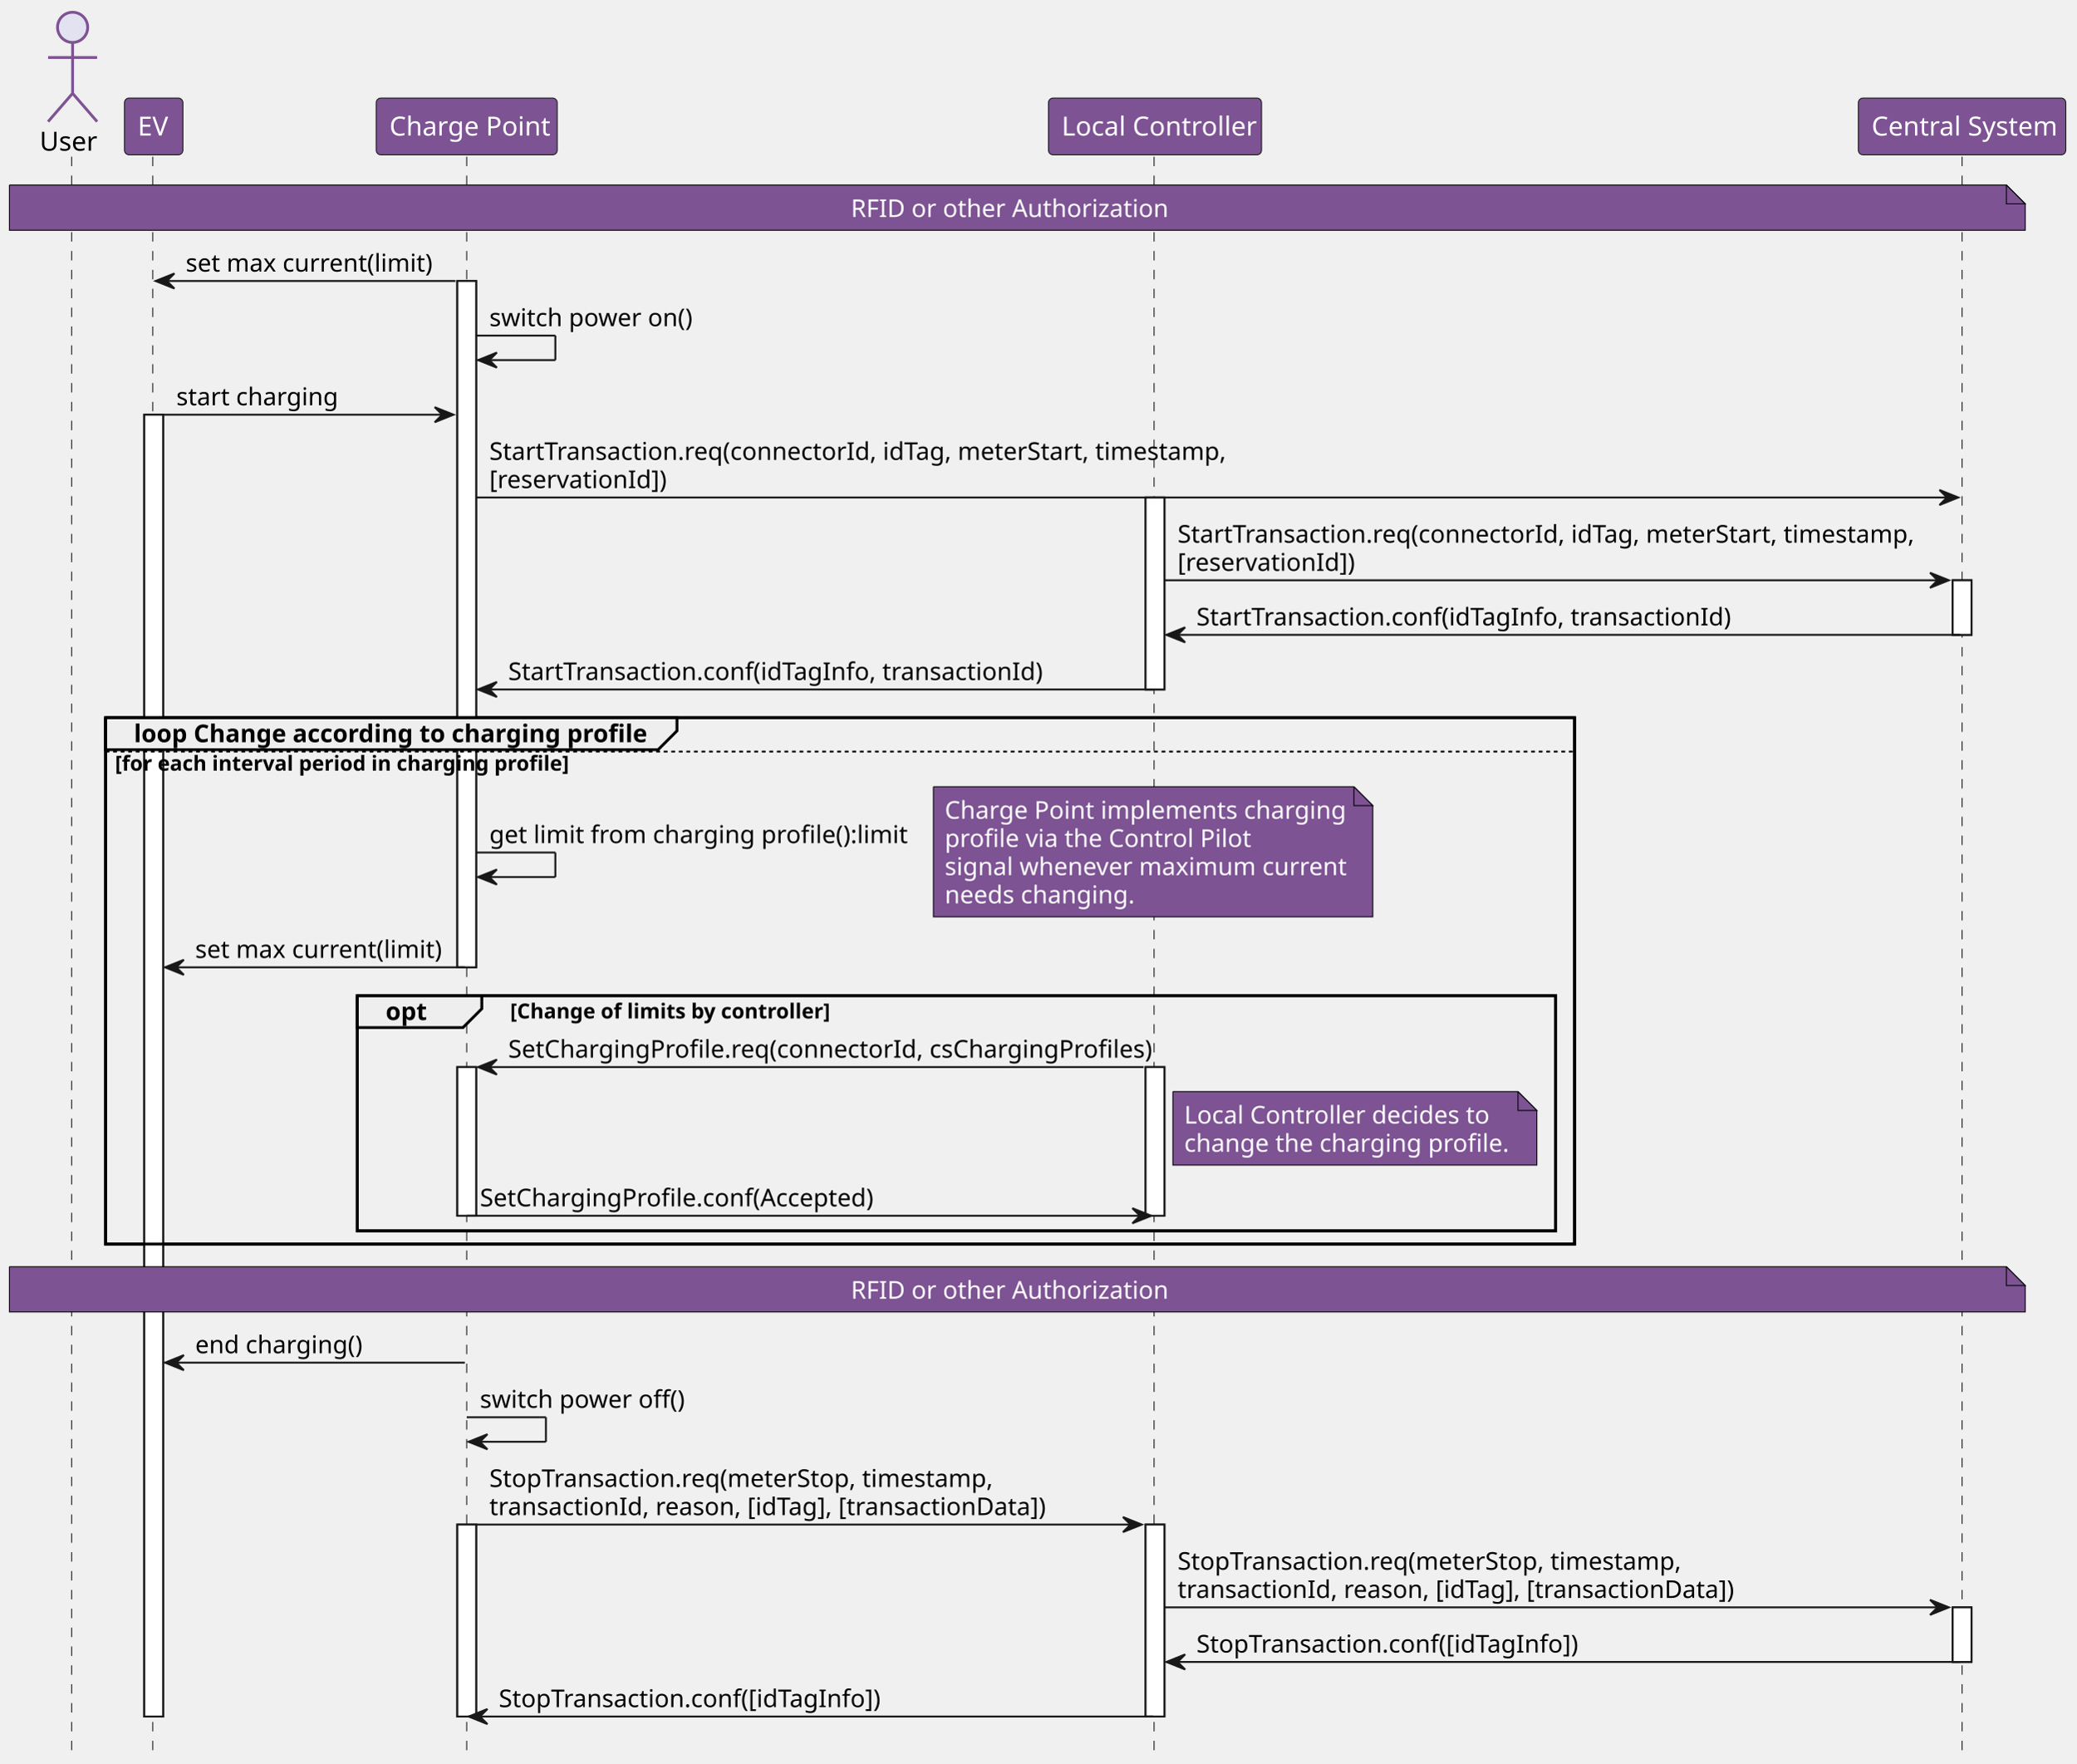
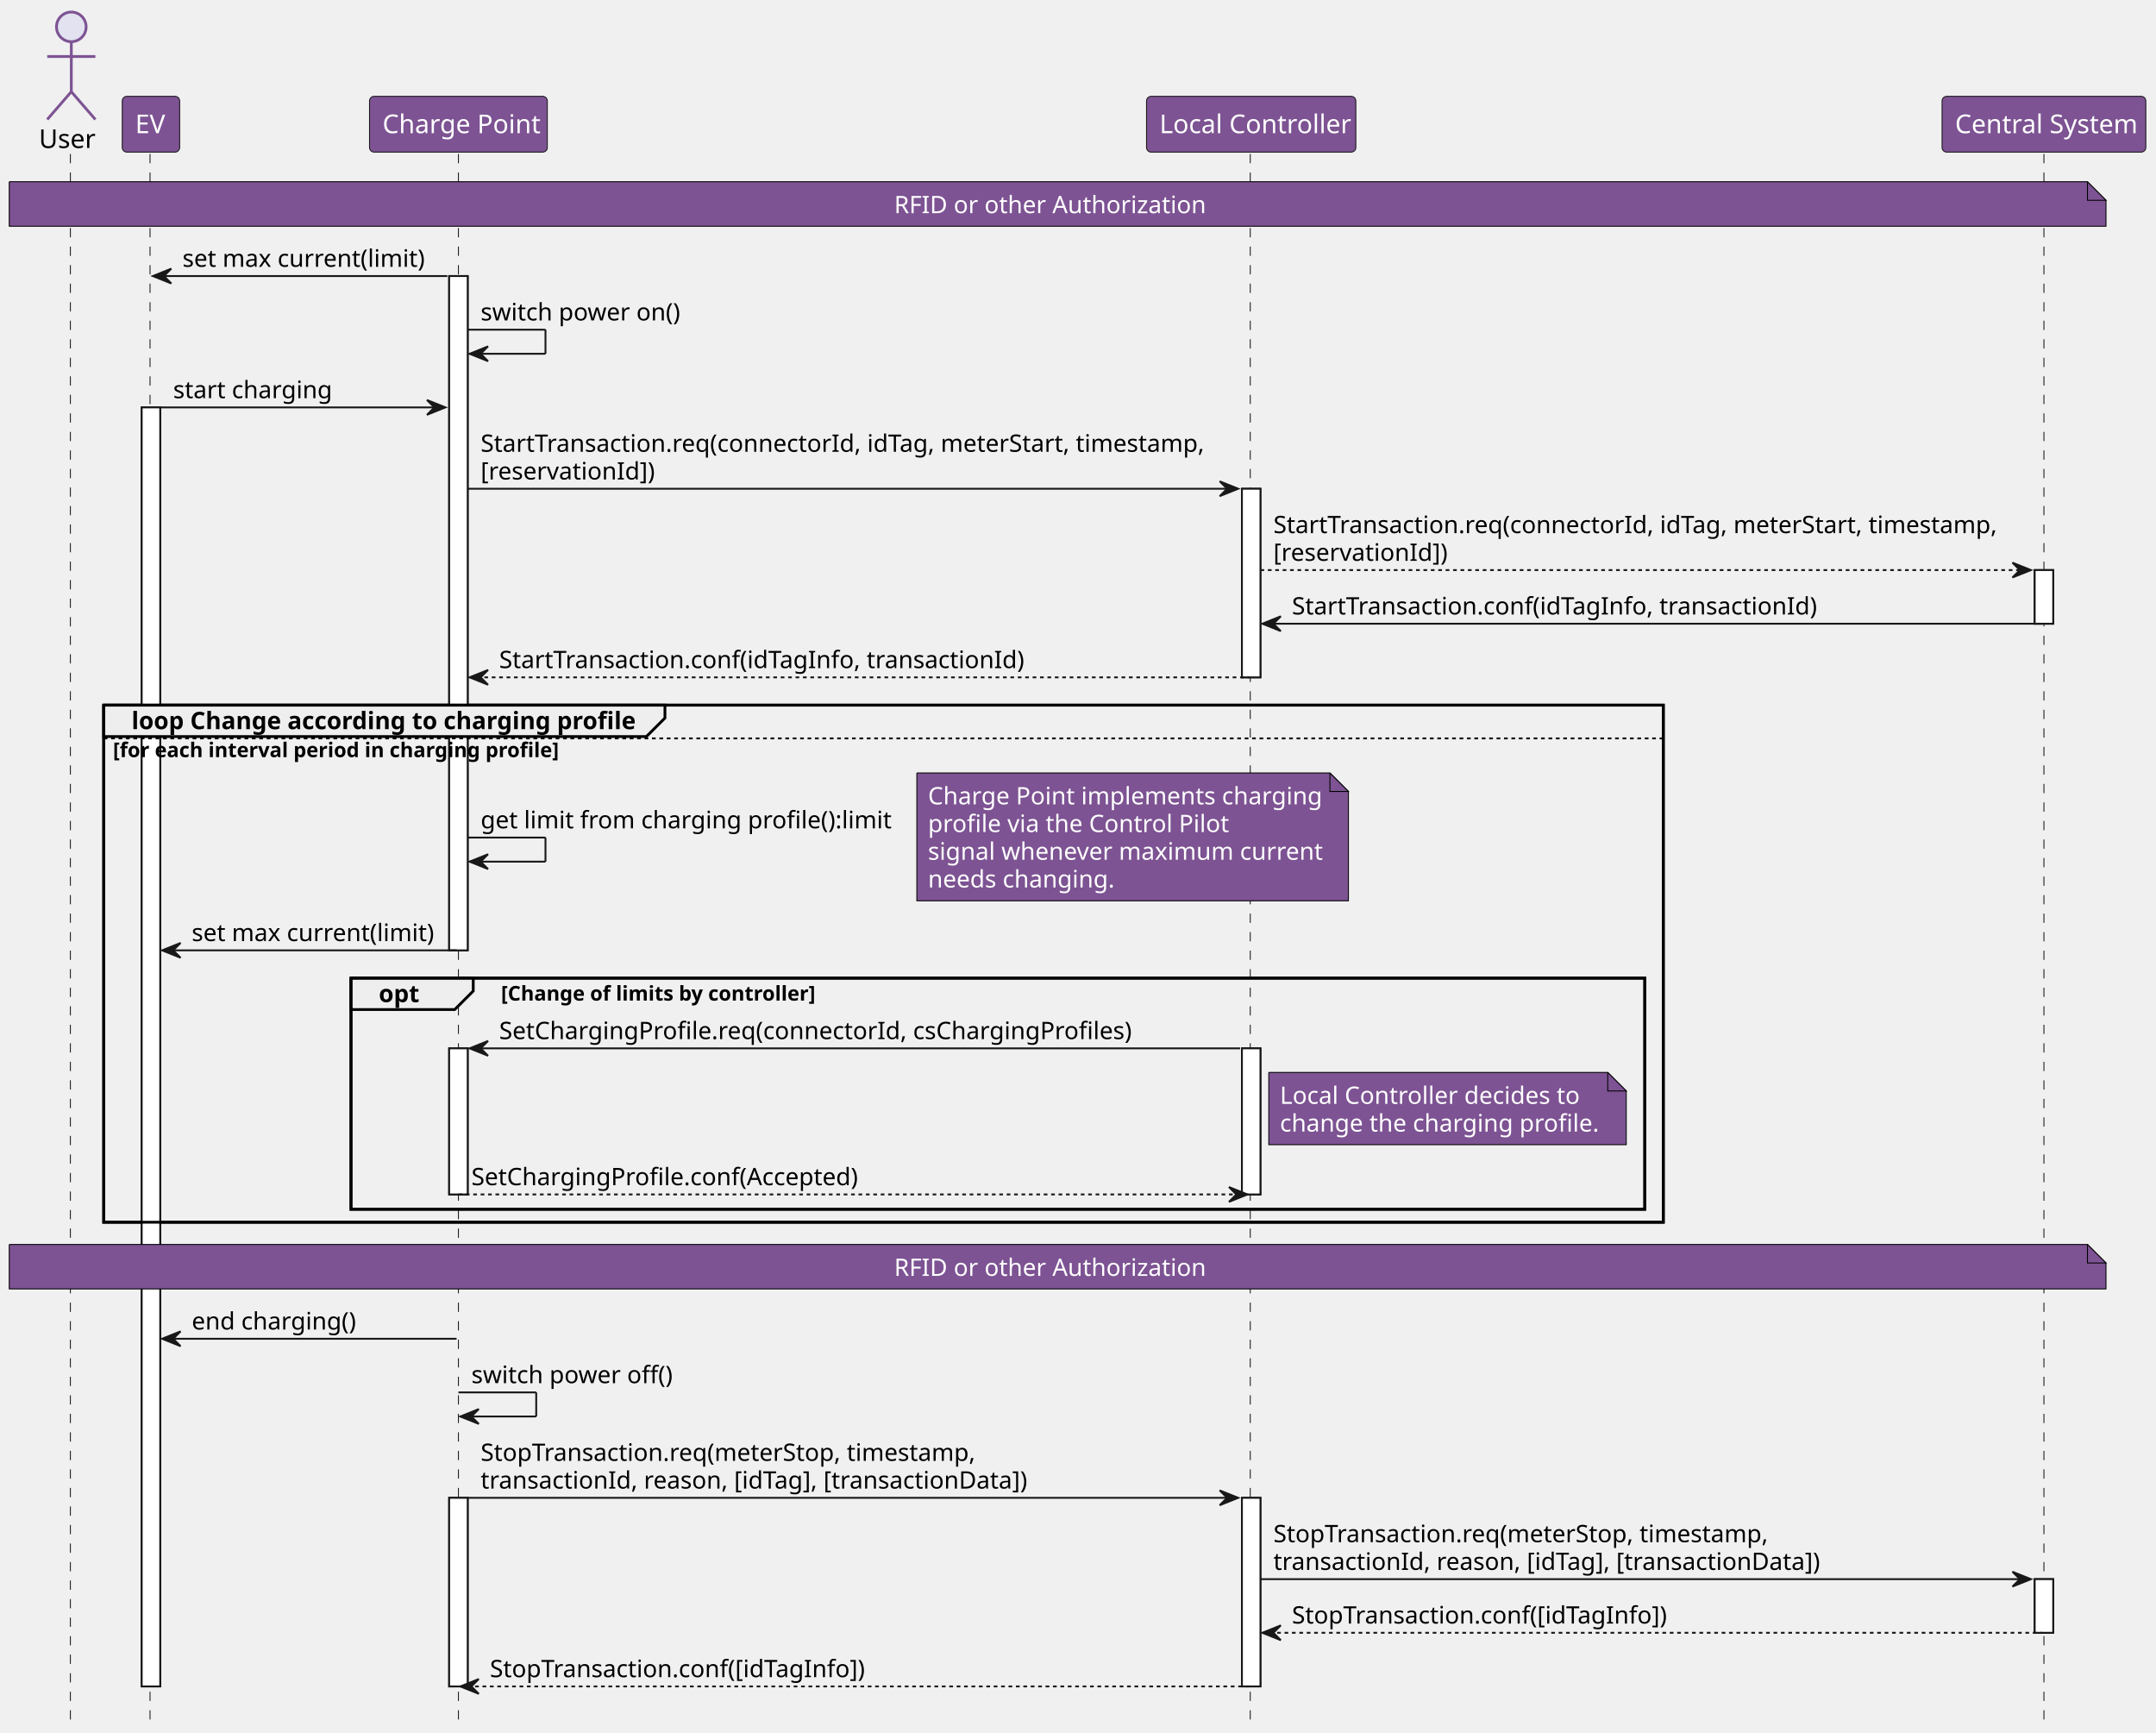
- <svg xmlns="http://www.w3.org/2000/svg" contentStyleType="text/css" height="935px" preserveAspectRatio="none" style="width:1101px;height:935px;background:#FFFFFF;" version="1.1" viewBox="0 0 1101 935" width="1101px" zoomAndPan="magnify">
+ <svg xmlns="http://www.w3.org/2000/svg" contentStyleType="text/css" height="935px" preserveAspectRatio="none" style="width:1164px;height:935px;background:#FFFFFF;" version="1.1" viewBox="0 0 1164 935" width="1164px" zoomAndPan="magnify">
  <defs />
  <g>
    <rect fill="#FFFFFF" height="690.35" style="stroke:#181818;stroke-width:1.0;" width="10" x="76.5" y="219.9" />
    <rect fill="#FFFFFF" height="363.95" style="stroke:#181818;stroke-width:1.0;" width="10" x="242.5" y="149" />
    <rect fill="#FFFFFF" height="78.85" style="stroke:#181818;stroke-width:1.0;" width="10" x="242.5" y="565.85" />
    <rect fill="#FFFFFF" height="101.8" style="stroke:#181818;stroke-width:1.0;" width="10" x="242.5" y="808.45" />
-     <rect fill="#FFFFFF" height="101.8" style="stroke:#181818;stroke-width:1.0;" width="10" x="607.5" y="263.8" />
-     <rect fill="#FFFFFF" height="78.85" style="stroke:#181818;stroke-width:1.0;" width="10" x="607.5" y="565.85" />
-     <rect fill="#FFFFFF" height="101.8" style="stroke:#181818;stroke-width:1.0;" width="10" x="607.5" y="808.45" />
-     <rect fill="#FFFFFF" height="28.95" style="stroke:#181818;stroke-width:1.0;" width="10" x="1035.5" y="307.7" />
-     <rect fill="#FFFFFF" height="28.95" style="stroke:#181818;stroke-width:1.0;" width="10" x="1035.5" y="852.35" />
-     <rect fill="none" height="279.1" style="stroke:#000000;stroke-width:1.5;" width="779" x="56" y="380.6" />
-     <rect fill="none" height="124.75" style="stroke:#000000;stroke-width:1.5;" width="635.5" x="189.5" y="527.95" />
+     <rect fill="#FFFFFF" height="101.8" style="stroke:#181818;stroke-width:1.0;" width="10" x="670.5" y="263.8" />
+     <rect fill="#FFFFFF" height="78.85" style="stroke:#181818;stroke-width:1.0;" width="10" x="670.5" y="565.85" />
+     <rect fill="#FFFFFF" height="101.8" style="stroke:#181818;stroke-width:1.0;" width="10" x="670.5" y="808.45" />
+     <rect fill="#FFFFFF" height="28.95" style="stroke:#181818;stroke-width:1.0;" width="10" x="1098.5" y="307.7" />
+     <rect fill="#FFFFFF" height="28.95" style="stroke:#181818;stroke-width:1.0;" width="10" x="1098.5" y="852.35" />
+     <rect fill="none" height="279.1" style="stroke:#000000;stroke-width:1.5;" width="842" x="56" y="380.6" />
+     <rect fill="none" height="124.75" style="stroke:#000000;stroke-width:1.5;" width="698.5" x="189.5" y="527.95" />
    <line style="stroke:#181818;stroke-width:0.5;stroke-dasharray:5.0,5.0;" x1="38" x2="38" y1="83.1" y2="928.25" />
    <line style="stroke:#181818;stroke-width:0.5;stroke-dasharray:5.0,5.0;" x1="81" x2="81" y1="83.1" y2="928.25" />
    <line style="stroke:#181818;stroke-width:0.5;stroke-dasharray:5.0,5.0;" x1="247.5" x2="247.5" y1="83.1" y2="928.25" />
-     <line style="stroke:#181818;stroke-width:0.5;stroke-dasharray:5.0,5.0;" x1="612" x2="612" y1="83.1" y2="928.25" />
-     <line style="stroke:#181818;stroke-width:0.5;stroke-dasharray:5.0,5.0;" x1="1040.5" x2="1040.5" y1="83.1" y2="928.25" />
+     <line style="stroke:#181818;stroke-width:0.5;stroke-dasharray:5.0,5.0;" x1="675" x2="675" y1="83.1" y2="928.25" />
+     <line style="stroke:#181818;stroke-width:0.5;stroke-dasharray:5.0,5.0;" x1="1103.5" x2="1103.5" y1="83.1" y2="928.25" />
    <text fill="#000000" font-family="NanumGothic" font-size="14" lengthAdjust="spacing" textLength="29" x="21" y="79.88">User</text>
    <ellipse cx="38.5" cy="14.5" fill="#E2E2F0" rx="8" ry="8" style="stroke:#7D5393;stroke-width:1.5;" />
    <path d="M38.5,22.5 L38.5,49.5 M25.5,30.5 L51.5,30.5 M38.5,49.5 L25.5,64.5 M38.5,49.5 L51.5,64.5 " fill="none" style="stroke:#7D5393;stroke-width:1.5;" />
    <rect fill="#7D5393" height="30.1" rx="2.5" ry="2.5" style="stroke:#181818;stroke-width:0.5;" width="31" x="66" y="52" />
    <text fill="#FFFFFF" font-family="NanumGothic" font-size="14" lengthAdjust="spacing" textLength="17" x="73" y="71.88">EV</text>
    <rect fill="#7D5393" height="30.1" rx="2.5" ry="2.5" style="stroke:#181818;stroke-width:0.5;" width="96" x="199.5" y="52" />
    <text fill="#FFFFFF" font-family="NanumGothic" font-size="14" lengthAdjust="spacing" textLength="82" x="206.5" y="71.88">Charge Point</text>
-     <rect fill="#7D5393" height="30.1" rx="2.5" ry="2.5" style="stroke:#181818;stroke-width:0.5;" width="113" x="556" y="52" />
-     <text fill="#FFFFFF" font-family="NanumGothic" font-size="14" lengthAdjust="spacing" textLength="99" x="563" y="71.88">Local Controller</text>
-     <rect fill="#7D5393" height="30.1" rx="2.5" ry="2.5" style="stroke:#181818;stroke-width:0.5;" width="110" x="985.5" y="52" />
-     <text fill="#FFFFFF" font-family="NanumGothic" font-size="14" lengthAdjust="spacing" textLength="96" x="992.5" y="71.88">Central System</text>
+     <rect fill="#7D5393" height="30.1" rx="2.5" ry="2.5" style="stroke:#181818;stroke-width:0.5;" width="113" x="619" y="52" />
+     <text fill="#FFFFFF" font-family="NanumGothic" font-size="14" lengthAdjust="spacing" textLength="99" x="626" y="71.88">Local Controller</text>
+     <rect fill="#7D5393" height="30.1" rx="2.5" ry="2.5" style="stroke:#181818;stroke-width:0.5;" width="110" x="1048.5" y="52" />
+     <text fill="#FFFFFF" font-family="NanumGothic" font-size="14" lengthAdjust="spacing" textLength="96" x="1055.5" y="71.88">Central System</text>
    <rect fill="#FFFFFF" height="690.35" style="stroke:#181818;stroke-width:1.0;" width="10" x="76.5" y="219.9" />
    <rect fill="#FFFFFF" height="363.95" style="stroke:#181818;stroke-width:1.0;" width="10" x="242.5" y="149" />
    <rect fill="#FFFFFF" height="78.85" style="stroke:#181818;stroke-width:1.0;" width="10" x="242.5" y="565.85" />
    <rect fill="#FFFFFF" height="101.8" style="stroke:#181818;stroke-width:1.0;" width="10" x="242.5" y="808.45" />
-     <rect fill="#FFFFFF" height="101.8" style="stroke:#181818;stroke-width:1.0;" width="10" x="607.5" y="263.8" />
-     <rect fill="#FFFFFF" height="78.85" style="stroke:#181818;stroke-width:1.0;" width="10" x="607.5" y="565.85" />
-     <rect fill="#FFFFFF" height="101.8" style="stroke:#181818;stroke-width:1.0;" width="10" x="607.5" y="808.45" />
-     <rect fill="#FFFFFF" height="28.95" style="stroke:#181818;stroke-width:1.0;" width="10" x="1035.5" y="307.7" />
-     <rect fill="#FFFFFF" height="28.95" style="stroke:#181818;stroke-width:1.0;" width="10" x="1035.5" y="852.35" />
-     <path d="M5,98.1 L5,122.1 L1074,122.1 L1074,108.1 L1064,98.1 L5,98.1 " fill="#7D5393" style="stroke:#000000;stroke-width:0.5;" />
-     <path d="M1064,98.1 L1064,108.1 L1074,108.1 L1064,98.1 " fill="#7D5393" style="stroke:#000000;stroke-width:0.5;" />
-     <text fill="#FFFFFF" font-family="NanumGothic" font-size="13" lengthAdjust="spacing" textLength="168" x="451.25" y="115.06">RFID or other Authorization</text>
+     <rect fill="#FFFFFF" height="101.8" style="stroke:#181818;stroke-width:1.0;" width="10" x="670.5" y="263.8" />
+     <rect fill="#FFFFFF" height="78.85" style="stroke:#181818;stroke-width:1.0;" width="10" x="670.5" y="565.85" />
+     <rect fill="#FFFFFF" height="101.8" style="stroke:#181818;stroke-width:1.0;" width="10" x="670.5" y="808.45" />
+     <rect fill="#FFFFFF" height="28.95" style="stroke:#181818;stroke-width:1.0;" width="10" x="1098.5" y="307.7" />
+     <rect fill="#FFFFFF" height="28.95" style="stroke:#181818;stroke-width:1.0;" width="10" x="1098.5" y="852.35" />
+     <path d="M5,98.1 L5,122.1 L1137,122.1 L1137,108.1 L1127,98.1 L5,98.1 " fill="#7D5393" style="stroke:#000000;stroke-width:0.5;" />
+     <path d="M1127,98.1 L1127,108.1 L1137,108.1 L1127,98.1 " fill="#7D5393" style="stroke:#000000;stroke-width:0.5;" />
+     <text fill="#FFFFFF" font-family="NanumGothic" font-size="13" lengthAdjust="spacing" textLength="168" x="482.75" y="115.06">RFID or other Authorization</text>
    <polygon fill="#181818" points="92.5,145,82.5,149,92.5,153,88.5,149" style="stroke:#181818;stroke-width:1.0;" />
    <line style="stroke:#181818;stroke-width:1.0;" x1="86.5" x2="241.5" y1="149" y2="149" />
    <text fill="#000000" font-family="NanumGothic" font-size="13" lengthAdjust="spacing" textLength="132" x="98.5" y="144.01">set max current(limit)</text>
    <line style="stroke:#181818;stroke-width:1.0;" x1="252.5" x2="294.5" y1="177.95" y2="177.95" />
    <line style="stroke:#181818;stroke-width:1.0;" x1="294.5" x2="294.5" y1="177.95" y2="190.95" />
    <line style="stroke:#181818;stroke-width:1.0;" x1="253.5" x2="294.5" y1="190.95" y2="190.95" />
    <polygon fill="#181818" points="263.5,186.95,253.5,190.95,263.5,194.95,259.5,190.95" style="stroke:#181818;stroke-width:1.0;" />
    <text fill="#000000" font-family="NanumGothic" font-size="13" lengthAdjust="spacing" textLength="112" x="259.5" y="172.96">switch power on()</text>
    <polygon fill="#181818" points="230.5,215.9,240.5,219.9,230.5,223.9,234.5,219.9" style="stroke:#181818;stroke-width:1.0;" />
    <line style="stroke:#181818;stroke-width:1.0;" x1="86.5" x2="236.5" y1="219.9" y2="219.9" />
    <text fill="#000000" font-family="NanumGothic" font-size="13" lengthAdjust="spacing" textLength="85" x="93.5" y="214.91">start charging</text>
-     <polygon fill="#181818" points="1028.5,259.8,1038.5,263.8,1028.5,267.8,1032.5,263.8" style="stroke:#181818;stroke-width:1.0;" />
-     <line style="stroke:#181818;stroke-width:1.0;" x1="252.5" x2="1034.5" y1="263.8" y2="263.8" />
+     <polygon fill="#181818" points="658.5,259.8,668.5,263.8,658.5,267.8,662.5,263.8" style="stroke:#181818;stroke-width:1.0;" />
+     <line style="stroke:#181818;stroke-width:1.0;" x1="252.5" x2="664.5" y1="263.8" y2="263.8" />
    <text fill="#000000" font-family="NanumGothic" font-size="13" lengthAdjust="spacing" textLength="391" x="259.5" y="243.86">StartTransaction.req(connectorId, idTag, meterStart, timestamp,</text>
    <text fill="#000000" font-family="NanumGothic" font-size="13" lengthAdjust="spacing" textLength="93" x="259.5" y="258.81">[reservationId])</text>
-     <polygon fill="#181818" points="1023.5,303.7,1033.5,307.7,1023.5,311.7,1027.5,307.7" style="stroke:#181818;stroke-width:1.0;" />
-     <line style="stroke:#181818;stroke-width:1.0;" x1="617.5" x2="1029.5" y1="307.7" y2="307.7" />
-     <text fill="#000000" font-family="NanumGothic" font-size="13" lengthAdjust="spacing" textLength="391" x="624.5" y="287.76">StartTransaction.req(connectorId, idTag, meterStart, timestamp,</text>
-     <text fill="#000000" font-family="NanumGothic" font-size="13" lengthAdjust="spacing" textLength="93" x="624.5" y="302.71">[reservationId])</text>
-     <polygon fill="#181818" points="628.5,332.65,618.5,336.65,628.5,340.65,624.5,336.65" style="stroke:#181818;stroke-width:1.0;" />
-     <line style="stroke:#181818;stroke-width:1.0;" x1="622.5" x2="1039.5" y1="336.65" y2="336.65" />
-     <text fill="#000000" font-family="NanumGothic" font-size="13" lengthAdjust="spacing" textLength="284" x="634.5" y="331.66">StartTransaction.conf(idTagInfo, transactionId)</text>
+     <polygon fill="#181818" points="1086.5,303.7,1096.5,307.7,1086.5,311.7,1090.5,307.7" style="stroke:#181818;stroke-width:1.0;" />
+     <line style="stroke:#181818;stroke-width:1.0;stroke-dasharray:2.0,2.0;" x1="680.5" x2="1092.5" y1="307.7" y2="307.7" />
+     <text fill="#000000" font-family="NanumGothic" font-size="13" lengthAdjust="spacing" textLength="391" x="687.5" y="287.76">StartTransaction.req(connectorId, idTag, meterStart, timestamp,</text>
+     <text fill="#000000" font-family="NanumGothic" font-size="13" lengthAdjust="spacing" textLength="93" x="687.5" y="302.71">[reservationId])</text>
+     <polygon fill="#181818" points="691.5,332.65,681.5,336.65,691.5,340.65,687.5,336.65" style="stroke:#181818;stroke-width:1.0;" />
+     <line style="stroke:#181818;stroke-width:1.0;" x1="685.5" x2="1102.5" y1="336.65" y2="336.65" />
+     <text fill="#000000" font-family="NanumGothic" font-size="13" lengthAdjust="spacing" textLength="284" x="697.5" y="331.66">StartTransaction.conf(idTagInfo, transactionId)</text>
    <polygon fill="#181818" points="263.5,361.6,253.5,365.6,263.5,369.6,259.5,365.6" style="stroke:#181818;stroke-width:1.0;" />
-     <line style="stroke:#181818;stroke-width:1.0;" x1="257.5" x2="611.5" y1="365.6" y2="365.6" />
+     <line style="stroke:#181818;stroke-width:1.0;stroke-dasharray:2.0,2.0;" x1="257.5" x2="674.5" y1="365.6" y2="365.6" />
    <text fill="#000000" font-family="NanumGothic" font-size="13" lengthAdjust="spacing" textLength="284" x="269.5" y="360.61">StartTransaction.conf(idTagInfo, transactionId)</text>
    <path d="M56,380.6 L359,380.6 L359,387.55 L349,397.55 L56,397.55 L56,380.6 " fill="#EEEEEE" style="stroke:#000000;stroke-width:1.5;" />
-     <rect fill="none" height="279.1" style="stroke:#000000;stroke-width:1.5;" width="779" x="56" y="380.6" />
+     <rect fill="none" height="279.1" style="stroke:#000000;stroke-width:1.5;" width="842" x="56" y="380.6" />
    <text fill="#000000" font-family="NanumGothic" font-size="13" font-weight="bold" lengthAdjust="spacing" textLength="258" x="71" y="393.56">loop Change according to charging profile</text>
-     <line style="stroke:#000000;stroke-width:1.0;stroke-dasharray:2.0,2.0;" x1="56" x2="835" y1="398.55" y2="398.55" />
+     <line style="stroke:#000000;stroke-width:1.0;stroke-dasharray:2.0,2.0;" x1="56" x2="898" y1="398.55" y2="398.55" />
    <text fill="#000000" font-family="NanumGothic" font-size="11" font-weight="bold" lengthAdjust="spacing" textLength="227" x="61" y="408.67">[for each interval period in charging profile]</text>
    <line style="stroke:#181818;stroke-width:1.0;" x1="252.5" x2="294.5" y1="452.075" y2="452.075" />
    <line style="stroke:#181818;stroke-width:1.0;" x1="294.5" x2="294.5" y1="452.075" y2="465.075" />
    <line style="stroke:#181818;stroke-width:1.0;" x1="253.5" x2="294.5" y1="465.075" y2="465.075" />
    <polygon fill="#181818" points="263.5,461.075,253.5,465.075,263.5,469.075,259.5,465.075" style="stroke:#181818;stroke-width:1.0;" />
    <text fill="#000000" font-family="NanumGothic" font-size="13" lengthAdjust="spacing" textLength="224" x="259.5" y="447.085">get limit from charging profile():limit</text>
    <path d="M495,417.2 L495,486.2 L728,486.2 L728,427.2 L718,417.2 L495,417.2 " fill="#7D5393" style="stroke:#000000;stroke-width:0.5;" />
    <path d="M718,417.2 L718,427.2 L728,427.2 L718,417.2 " fill="#7D5393" style="stroke:#000000;stroke-width:0.5;" />
    <text fill="#FFFFFF" font-family="NanumGothic" font-size="13" lengthAdjust="spacing" textLength="212" x="501" y="434.16">Charge Point implements charging</text>
    <text fill="#FFFFFF" font-family="NanumGothic" font-size="13" lengthAdjust="spacing" textLength="164" x="501" y="449.11">profile via the Control Pilot</text>
    <text fill="#FFFFFF" font-family="NanumGothic" font-size="13" lengthAdjust="spacing" textLength="211" x="501" y="464.06">signal whenever maximum current</text>
    <text fill="#FFFFFF" font-family="NanumGothic" font-size="13" lengthAdjust="spacing" textLength="100" x="501" y="479.01">needs changing.</text>
    <polygon fill="#181818" points="97.5,508.95,87.5,512.95,97.5,516.95,93.5,512.95" style="stroke:#181818;stroke-width:1.0;" />
    <line style="stroke:#181818;stroke-width:1.0;" x1="91.5" x2="246.5" y1="512.95" y2="512.95" />
    <text fill="#000000" font-family="NanumGothic" font-size="13" lengthAdjust="spacing" textLength="132" x="103.5" y="507.96">set max current(limit)</text>
    <path d="M189.5,527.95 L255.5,527.95 L255.5,534.9 L245.5,544.9 L189.5,544.9 L189.5,527.95 " fill="#EEEEEE" style="stroke:#000000;stroke-width:1.5;" />
-     <rect fill="none" height="124.75" style="stroke:#000000;stroke-width:1.5;" width="635.5" x="189.5" y="527.95" />
+     <rect fill="none" height="124.75" style="stroke:#000000;stroke-width:1.5;" width="698.5" x="189.5" y="527.95" />
    <text fill="#000000" font-family="NanumGothic" font-size="13" font-weight="bold" lengthAdjust="spacing" textLength="21" x="204.5" y="540.91">opt</text>
    <text fill="#000000" font-family="NanumGothic" font-size="11" font-weight="bold" lengthAdjust="spacing" textLength="161" x="270.5" y="540.07">[Change of limits by controller]</text>
    <polygon fill="#181818" points="263.5,561.85,253.5,565.85,263.5,569.85,259.5,565.85" style="stroke:#181818;stroke-width:1.0;" />
-     <line style="stroke:#181818;stroke-width:1.0;" x1="257.5" x2="606.5" y1="565.85" y2="565.85" />
+     <line style="stroke:#181818;stroke-width:1.0;" x1="257.5" x2="669.5" y1="565.85" y2="565.85" />
    <text fill="#000000" font-family="NanumGothic" font-size="13" lengthAdjust="spacing" textLength="341" x="269.5" y="560.86">SetChargingProfile.req(connectorId, csChargingProfiles)</text>
-     <path d="M622,578.85 L622,617.85 L815,617.85 L815,588.85 L805,578.85 L622,578.85 " fill="#7D5393" style="stroke:#000000;stroke-width:0.5;" />
-     <path d="M805,578.85 L805,588.85 L815,588.85 L805,578.85 " fill="#7D5393" style="stroke:#000000;stroke-width:0.5;" />
-     <text fill="#FFFFFF" font-family="NanumGothic" font-size="13" lengthAdjust="spacing" textLength="161" x="628" y="595.81">Local Controller decides to</text>
-     <text fill="#FFFFFF" font-family="NanumGothic" font-size="13" lengthAdjust="spacing" textLength="172" x="628" y="610.76">change the charging profile.</text>
-     <polygon fill="#181818" points="600.5,640.7,610.5,644.7,600.5,648.7,604.5,644.7" style="stroke:#181818;stroke-width:1.0;" />
-     <line style="stroke:#181818;stroke-width:1.0;" x1="247.5" x2="606.5" y1="644.7" y2="644.7" />
+     <path d="M685,578.85 L685,617.85 L878,617.85 L878,588.85 L868,578.85 L685,578.85 " fill="#7D5393" style="stroke:#000000;stroke-width:0.5;" />
+     <path d="M868,578.85 L868,588.85 L878,588.85 L868,578.85 " fill="#7D5393" style="stroke:#000000;stroke-width:0.5;" />
+     <text fill="#FFFFFF" font-family="NanumGothic" font-size="13" lengthAdjust="spacing" textLength="161" x="691" y="595.81">Local Controller decides to</text>
+     <text fill="#FFFFFF" font-family="NanumGothic" font-size="13" lengthAdjust="spacing" textLength="172" x="691" y="610.76">change the charging profile.</text>
+     <polygon fill="#181818" points="663.5,640.7,673.5,644.7,663.5,648.7,667.5,644.7" style="stroke:#181818;stroke-width:1.0;" />
+     <line style="stroke:#181818;stroke-width:1.0;stroke-dasharray:2.0,2.0;" x1="247.5" x2="669.5" y1="644.7" y2="644.7" />
    <text fill="#000000" font-family="NanumGothic" font-size="13" lengthAdjust="spacing" textLength="211" x="254.5" y="639.71">SetChargingProfile.conf(Accepted)</text>
-     <path d="M5,671.7 L5,695.7 L1074,695.7 L1074,681.7 L1064,671.7 L5,671.7 " fill="#7D5393" style="stroke:#000000;stroke-width:0.5;" />
-     <path d="M1064,671.7 L1064,681.7 L1074,681.7 L1064,671.7 " fill="#7D5393" style="stroke:#000000;stroke-width:0.5;" />
-     <text fill="#FFFFFF" font-family="NanumGothic" font-size="13" lengthAdjust="spacing" textLength="168" x="451.25" y="688.66">RFID or other Authorization</text>
+     <path d="M5,671.7 L5,695.7 L1137,695.7 L1137,681.7 L1127,671.7 L5,671.7 " fill="#7D5393" style="stroke:#000000;stroke-width:0.5;" />
+     <path d="M1127,671.7 L1127,681.7 L1137,681.7 L1127,671.7 " fill="#7D5393" style="stroke:#000000;stroke-width:0.5;" />
+     <text fill="#FFFFFF" font-family="NanumGothic" font-size="13" lengthAdjust="spacing" textLength="168" x="482.75" y="688.66">RFID or other Authorization</text>
    <polygon fill="#181818" points="97.5,718.6,87.5,722.6,97.5,726.6,93.5,722.6" style="stroke:#181818;stroke-width:1.0;" />
    <line style="stroke:#181818;stroke-width:1.0;" x1="91.5" x2="246.5" y1="722.6" y2="722.6" />
    <text fill="#000000" font-family="NanumGothic" font-size="13" lengthAdjust="spacing" textLength="90" x="103.5" y="717.61">end charging()</text>
    <line style="stroke:#181818;stroke-width:1.0;" x1="247.5" x2="289.5" y1="751.55" y2="751.55" />
    <line style="stroke:#181818;stroke-width:1.0;" x1="289.5" x2="289.5" y1="751.55" y2="764.55" />
    <line style="stroke:#181818;stroke-width:1.0;" x1="248.5" x2="289.5" y1="764.55" y2="764.55" />
    <polygon fill="#181818" points="258.5,760.55,248.5,764.55,258.5,768.55,254.5,764.55" style="stroke:#181818;stroke-width:1.0;" />
    <text fill="#000000" font-family="NanumGothic" font-size="13" lengthAdjust="spacing" textLength="114" x="254.5" y="746.56">switch power off()</text>
-     <polygon fill="#181818" points="595.5,804.45,605.5,808.45,595.5,812.45,599.5,808.45" style="stroke:#181818;stroke-width:1.0;" />
-     <line style="stroke:#181818;stroke-width:1.0;" x1="252.5" x2="601.5" y1="808.45" y2="808.45" />
+     <polygon fill="#181818" points="658.5,804.45,668.5,808.45,658.5,812.45,662.5,808.45" style="stroke:#181818;stroke-width:1.0;" />
+     <line style="stroke:#181818;stroke-width:1.0;" x1="252.5" x2="664.5" y1="808.45" y2="808.45" />
    <text fill="#000000" font-family="NanumGothic" font-size="13" lengthAdjust="spacing" textLength="268" x="259.5" y="788.51">StopTransaction.req(meterStop, timestamp,</text>
    <text fill="#000000" font-family="NanumGothic" font-size="13" lengthAdjust="spacing" textLength="298" x="259.5" y="803.46">transactionId, reason, [idTag], [transactionData])</text>
-     <polygon fill="#181818" points="1023.5,848.35,1033.5,852.35,1023.5,856.35,1027.5,852.35" style="stroke:#181818;stroke-width:1.0;" />
-     <line style="stroke:#181818;stroke-width:1.0;" x1="617.5" x2="1029.5" y1="852.35" y2="852.35" />
-     <text fill="#000000" font-family="NanumGothic" font-size="13" lengthAdjust="spacing" textLength="268" x="624.5" y="832.41">StopTransaction.req(meterStop, timestamp,</text>
-     <text fill="#000000" font-family="NanumGothic" font-size="13" lengthAdjust="spacing" textLength="298" x="624.5" y="847.36">transactionId, reason, [idTag], [transactionData])</text>
-     <polygon fill="#181818" points="628.5,877.3,618.5,881.3,628.5,885.3,624.5,881.3" style="stroke:#181818;stroke-width:1.0;" />
-     <line style="stroke:#181818;stroke-width:1.0;" x1="622.5" x2="1039.5" y1="881.3" y2="881.3" />
-     <text fill="#000000" font-family="NanumGothic" font-size="13" lengthAdjust="spacing" textLength="206" x="634.5" y="876.31">StopTransaction.conf([idTagInfo])</text>
+     <polygon fill="#181818" points="1086.5,848.35,1096.5,852.35,1086.5,856.35,1090.5,852.35" style="stroke:#181818;stroke-width:1.0;" />
+     <line style="stroke:#181818;stroke-width:1.0;" x1="680.5" x2="1092.5" y1="852.35" y2="852.35" />
+     <text fill="#000000" font-family="NanumGothic" font-size="13" lengthAdjust="spacing" textLength="268" x="687.5" y="832.41">StopTransaction.req(meterStop, timestamp,</text>
+     <text fill="#000000" font-family="NanumGothic" font-size="13" lengthAdjust="spacing" textLength="298" x="687.5" y="847.36">transactionId, reason, [idTag], [transactionData])</text>
+     <polygon fill="#181818" points="691.5,877.3,681.5,881.3,691.5,885.3,687.5,881.3" style="stroke:#181818;stroke-width:1.0;" />
+     <line style="stroke:#181818;stroke-width:1.0;stroke-dasharray:2.0,2.0;" x1="685.5" x2="1102.5" y1="881.3" y2="881.3" />
+     <text fill="#000000" font-family="NanumGothic" font-size="13" lengthAdjust="spacing" textLength="206" x="697.5" y="876.31">StopTransaction.conf([idTagInfo])</text>
    <polygon fill="#181818" points="258.5,906.25,248.5,910.25,258.5,914.25,254.5,910.25" style="stroke:#181818;stroke-width:1.0;" />
-     <line style="stroke:#181818;stroke-width:1.0;" x1="252.5" x2="611.5" y1="910.25" y2="910.25" />
+     <line style="stroke:#181818;stroke-width:1.0;stroke-dasharray:2.0,2.0;" x1="252.5" x2="674.5" y1="910.25" y2="910.25" />
    <text fill="#000000" font-family="NanumGothic" font-size="13" lengthAdjust="spacing" textLength="206" x="264.5" y="905.26">StopTransaction.conf([idTagInfo])</text>
  </g>
</svg>
